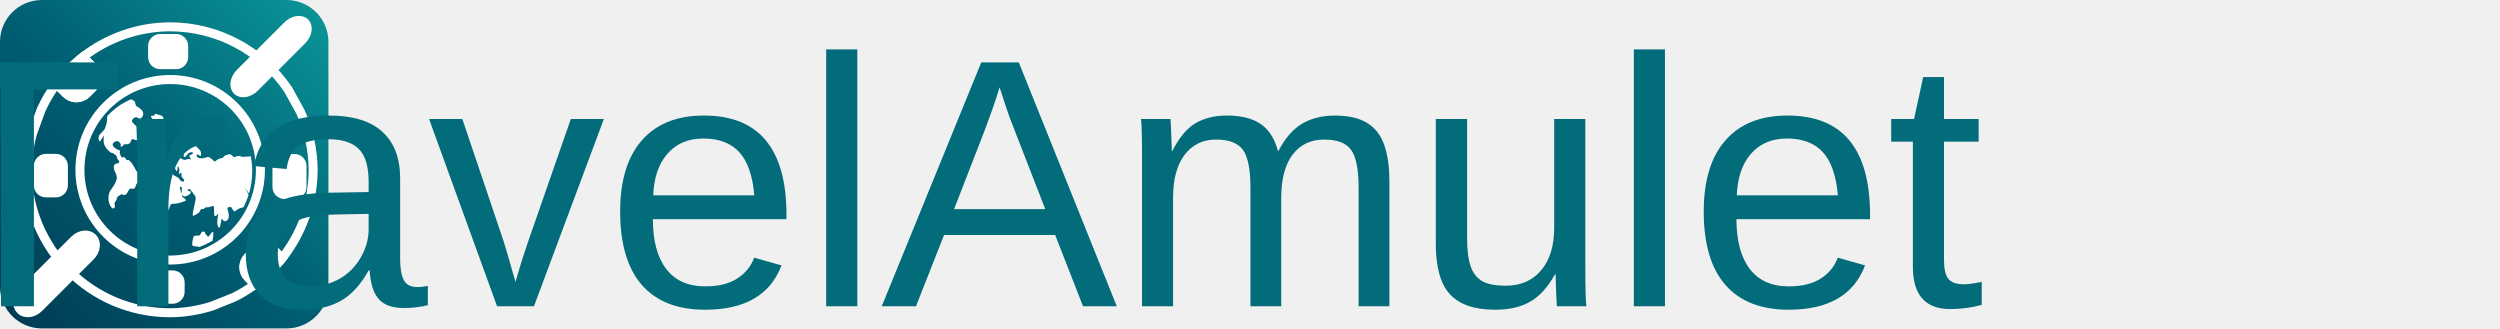
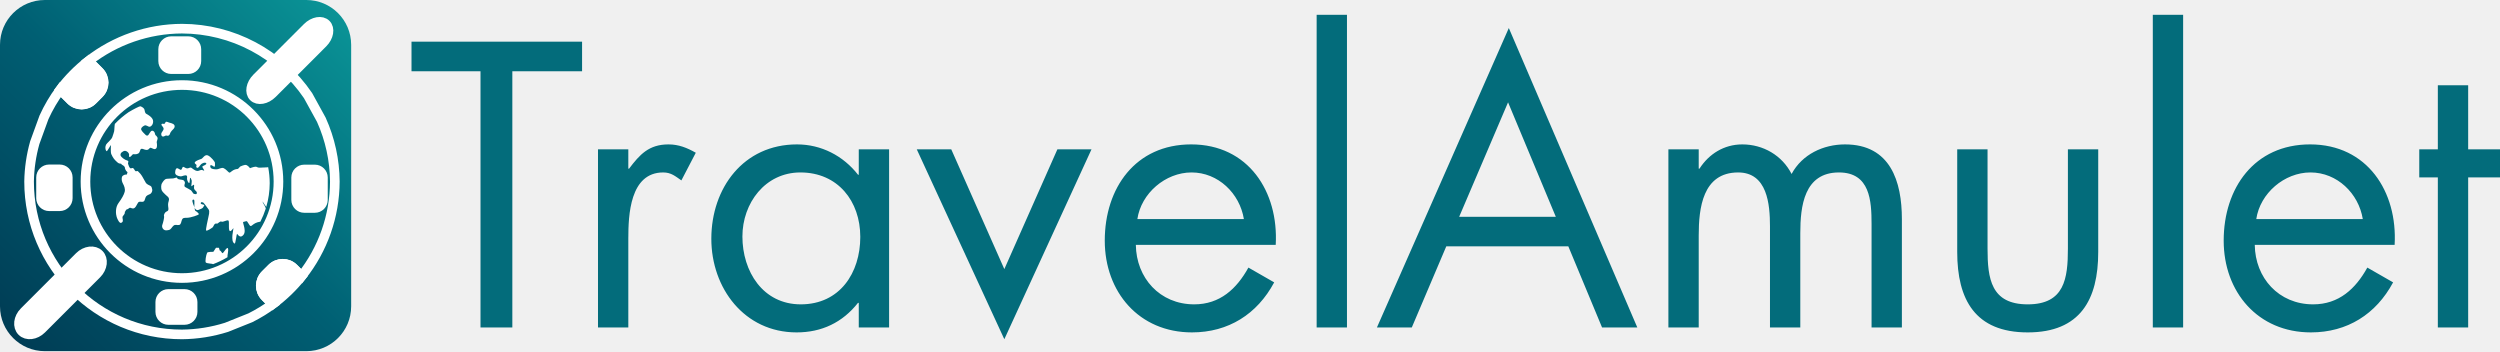
- <svg xmlns="http://www.w3.org/2000/svg" xmlns:xlink="http://www.w3.org/1999/xlink" width="713.947" height="93.791" viewBox="0 0 713.947 93.791" version="1.1" id="svg1" xml:space="preserve">
+ <svg xmlns="http://www.w3.org/2000/svg" xmlns:xlink="http://www.w3.org/1999/xlink" width="667.719" height="93.791" viewBox="0 0 667.719 93.791" version="1.1" id="svg1" xml:space="preserve">
  <defs id="defs1">
    <linearGradient id="linearGradient1">
      <stop style="stop-color:#003d55;stop-opacity:1;" offset="0" id="stop1" />
      <stop style="stop-color:#005f73;stop-opacity:1;" offset="0.5" id="stop3" />
      <stop style="stop-color:#0a9396;stop-opacity:1;" offset="1" id="stop2" />
    </linearGradient>
    <linearGradient xlink:href="#linearGradient1" id="linearGradient3" x1="32.583" y1="482.44" x2="479.859" y2="30.207" gradientUnits="userSpaceOnUse" />
  </defs>
  <g id="layer1" transform="translate(-109.1458,-337.1046)">
    <g id="layer1-5" transform="matrix(0.1930168,0,0,0.1930168,106.6288,334.5877)">
      <rect style="fill:url(#linearGradient3);fill-opacity:1;fill-rule:evenodd;stroke:none;stroke-width:1.665;stroke-linecap:butt;stroke-linejoin:miter;stroke-miterlimit:4;stroke-dasharray:none;stroke-opacity:0;paint-order:normal" id="rect60-5-9-1-1-92-8" width="485.92" height="485.92" x="13.04" y="13.04" ry="62.013" />
      <path id="path58-5-2-5-5-2-0" style="fill:none;fill-rule:evenodd;stroke:#ffffff;stroke-width:13.32;stroke-opacity:1" d="m 264.834,52.703 c -46.888,0.184 -92.386,15.94 -129.345,44.793 l 14.647,14.654 c 8.407,8.408 8.407,21.946 0,30.354 l -8.924,8.923 c -8.408,8.408 -21.94,8.408 -30.348,0 L 96.478,137.04 c -8.867,11.979 -16.442,24.861 -22.601,38.432 l -12.709,34.959 c -4.93,17.522 -7.577,35.608 -7.877,53.808 -0.001,116.832 94.71,211.544 211.542,211.542 20.897,-0.199 41.649,-3.493 61.58,-9.776 l 33.131,-13.275 c 10.804,-5.412 21.125,-11.74 30.849,-18.914 l -10.218,-10.218 c -8.408,-8.408 -8.408,-21.94 0,-30.348 l 8.924,-8.923 c 8.408,-8.408 21.946,-8.408 30.354,0 l 10.894,10.894 c 29.639,-37.241 45.854,-83.388 46.022,-130.984 -0.203,-29.48 -6.566,-58.592 -18.68,-85.469 L 439.277,145.3 C 399.991,87.519 334.706,52.865 264.834,52.703 Z m 0,78.015 c 73.74,0.002 133.518,59.78 133.52,133.52 0.002,73.743 -59.777,133.525 -133.52,133.527 -73.746,0.002 -133.529,-59.781 -133.527,-133.527 0.002,-73.743 59.784,-133.522 133.527,-133.52 z" />
      <g id="g35-4-6-9-9-4-5" style="fill:#ffffff;fill-opacity:1;stroke:#ffffff;stroke-opacity:1" transform="matrix(3.330044,0,0,3.330044,-1663.606,-1551.962)">
        <path d="m 528.547,507.201 4.32,4.32 c 2.525,2.525 6.588,2.525 9.113,0 l 2.68,-2.68 c 2.525,-2.525 2.525,-6.59 0,-9.115 l -4.398,-4.4 a 63.525,63.525 0 0 0 -11.715,11.875 z" style="fill:#ffffff;fill-opacity:1;fill-rule:evenodd;stroke:#ffffff;stroke-width:4;stroke-opacity:1" id="path29-7-6-7-8-7-6" />
        <path d="m 628.807,584.732 -3.271,-3.271 c -2.525,-2.525 -6.59,-2.525 -9.115,0 l -2.68,2.68 c -2.525,2.525 -2.525,6.588 0,9.113 l 3.068,3.068 a 63.525,63.525 0 0 0 11.998,-11.59 z" style="fill:#ffffff;fill-opacity:1;fill-rule:evenodd;stroke:#ffffff;stroke-width:4;stroke-opacity:1" id="path28-6-4-7-4-7-6" />
        <rect style="fill:#ffffff;fill-opacity:1;stroke:#ffffff;stroke-width:4;stroke-linecap:butt;stroke-linejoin:miter;stroke-miterlimit:4;stroke-dasharray:none;stroke-opacity:1;paint-order:normal" id="rect3-5-9-6-8-5-4" width="13.444" height="10.826" x="570.085" y="592.104" ry="3.355" />
        <rect style="fill:#ffffff;fill-opacity:1;stroke:#ffffff;stroke-width:4;stroke-linecap:butt;stroke-linejoin:miter;stroke-miterlimit:4;stroke-dasharray:none;stroke-opacity:1;paint-order:normal" id="rect3-9-6-5-7-1-4-0" width="13.815" height="11.632" x="571.28" y="487.062" ry="3.355" />
        <rect style="fill:#ffffff;fill-opacity:1;stroke:#ffffff;stroke-width:4;stroke-linecap:butt;stroke-linejoin:miter;stroke-miterlimit:4;stroke-dasharray:none;stroke-opacity:1;paint-order:normal" id="rect3-3-9-0-3-0-8-0" width="15.337" height="11.119" x="540.332" y="-531.659" ry="3.355" transform="rotate(90)" />
        <rect style="fill:#ffffff;fill-opacity:1;stroke:#ffffff;stroke-width:4;stroke-linecap:butt;stroke-linejoin:miter;stroke-miterlimit:4;stroke-dasharray:none;stroke-opacity:1;paint-order:normal" id="rect3-9-7-3-4-6-3-1-4" width="16" height="11.131" x="540.384" y="-637.679" ry="3.355" transform="rotate(90)" />
        <rect style="fill:#ffffff;fill-opacity:1;stroke:#ffffff;stroke-width:4;stroke-linecap:butt;stroke-linejoin:miter;stroke-miterlimit:4;stroke-dasharray:none;stroke-opacity:1;paint-order:normal" id="rect2-7-8-5-0-2-6" width="9.104" height="42.593" x="786.715" y="-112.38" ry="6.445" transform="rotate(45)" />
        <rect style="fill:#ffffff;fill-opacity:1;stroke:#ffffff;stroke-width:4;stroke-linecap:butt;stroke-linejoin:miter;stroke-miterlimit:4;stroke-dasharray:none;stroke-opacity:1;paint-order:normal" id="rect2-36-4-7-6-4-8-2" width="10.159" height="45.29" x="787.08" y="21.92" ry="6.445" transform="rotate(45)" />
      </g>
      <g id="g36-5-1-3-4-9-6" style="fill:#ffffff;fill-opacity:1;stroke:none;stroke-width:0.5;stroke-dasharray:none;stroke-opacity:0" transform="matrix(3.330044,0,0,3.330044,-1663.606,-1551.962)">
        <path style="fill:#ffffff;fill-opacity:1;fill-rule:nonzero;stroke:none;stroke-width:0.5;stroke-linecap:butt;stroke-linejoin:miter;stroke-miterlimit:4;stroke-dasharray:none;stroke-opacity:0;paint-order:normal" d="m 570.627,521.596 c 0.18,-0.439 0.848,-0.059 1.184,-0.182 0.337,-0.123 0.387,-0.859 0.714,-0.879 0.327,-0.02 0.843,0.195 1.172,0.343 0.328,0.147 1.812,0.313 2.232,1.062 0.42,0.749 -0.146,1.432 -0.532,1.79 -0.386,0.359 -0.714,0.741 -1.001,1.19 -0.287,0.449 -0.259,0.994 -0.759,1.325 -0.5,0.331 -0.893,-0.029 -1.244,0.043 -0.351,0.072 -0.799,0.54 -1.352,0.391 -0.553,-0.149 -0.607,-0.937 -0.494,-1.348 0.113,-0.41 0.869,-1.221 0.932,-1.738 0.063,-0.518 -0.421,-1.064 -0.73,-1.438 -0.31,-0.375 -0.122,-0.558 -0.122,-0.558 z" id="path4-2-7-9-4-36-7" />
        <path d="m 551.207,521.455 c -0.04,0.211 -0.078,0.464 -0.107,0.823 -0.182,2.256 -0.067,1.589 -0.181,2.256 -0.114,0.667 -0.461,1.377 -0.763,2.389 -0.302,1.012 -2.249,2.494 -2.572,3.117 -0.406,0.785 -0.475,1.976 0.139,2.709 0.359,0.428 1.867,-3.017 1.851,-2.362 -0.015,0.655 -0.133,2.959 0.124,3.539 0.828,1.86 1.393,2.41 2.482,3.415 1.089,1.004 1.578,0.389 1.72,0.779 0.141,0.39 0.881,0.502 1.268,1.027 0.386,0.526 0.079,0.546 0.426,1.259 0.347,0.713 0.349,0.579 0.653,0.883 0.304,0.304 0.28,0.232 0.021,0.927 -0.259,0.695 -0.426,0.088 -0.975,0.364 -0.548,0.276 -1.067,0.381 -1.183,1.16 -0.115,0.779 -0.02,1.661 0.473,2.537 0.492,0.877 1.03,2.194 0.719,3.402 -0.311,1.208 -1.189,2.778 -2.594,4.695 -1.404,1.916 -1.08,4.673 -0.736,5.742 0.344,1.068 1.213,2.835 1.942,2.426 0.729,-0.409 0.741,-0.668 0.484,-2.032 -0.13,-0.692 0.356,-0.837 0.777,-1.572 0.421,-0.735 -0.026,-0.767 0.315,-1.09 0.341,-0.323 0.224,-0.766 0.735,-0.873 0.51,-0.106 0.668,-0.398 1.112,-0.64 0.444,-0.242 1.301,0.704 2.147,-0.032 0.846,-0.735 1.171,-2.318 1.827,-2.473 0.655,-0.155 1.389,0.189 1.919,-0.177 0.529,-0.366 0.519,-1.474 0.994,-2.092 0.475,-0.617 1.503,-0.793 1.876,-1.127 0.373,-0.334 0.792,-1.062 0.65,-1.712 -0.142,-0.649 -0.247,-1.275 -0.72,-1.509 -0.473,-0.234 -1.625,-0.704 -1.955,-1.309 -0.331,-0.605 -0.851,-1.518 -1.376,-2.447 -0.525,-0.929 -1.251,-1.794 -1.827,-2.272 -0.576,-0.477 -0.687,0.233 -1.128,-0.157 -0.442,-0.39 -0.523,-1.142 -1.183,-1.272 -0.463,0.097 -0.849,0.4 -1.183,-0.157 -0.179,-0.299 -0.306,-0.438 -0.363,-0.697 -0.057,-0.26 -0.212,-0.504 -0.325,-0.897 -0.113,-0.394 0.502,-1.093 -0.18,-1.277 -1.355,-0.367 -2.642,-1.504 -2.867,-2.032 -0.225,-0.528 -0.085,-1.293 1.115,-1.89 1.2,-0.597 2.253,0.694 2.362,1.192 0.109,0.498 -0.272,1.171 0.274,1.174 0.545,0.003 1.039,-1.053 1.39,-1.126 0.351,-0.073 1.067,0.211 2.034,-0.231 0.968,-0.442 0.73,-1.64 1.298,-1.949 0.568,-0.309 1.377,0.403 2.285,0.403 0.908,10e-5 0.944,-0.554 1.333,-0.756 0.389,-0.202 0.286,-0.27 0.962,0.071 0.676,0.342 1.26,0.574 1.73,0.016 0.47,-0.558 0.293,-1.995 0.19,-2.464 -0.103,-0.469 0.602,-1.427 0.284,-2.076 -0.318,-0.649 -0.849,-0.986 -0.849,-0.986 10e-6,0 -0.202,-0.62 -0.253,-0.851 -0.051,-0.232 -0.377,-0.963 -1.126,-0.939 -0.748,0.024 -1.286,1.864 -1.854,2.013 -0.569,0.149 -0.973,-0.448 -1.159,-0.62 -0.187,-0.172 -1.12,-1.037 -1.445,-1.714 -0.325,-0.678 0.421,-1.441 1.285,-1.832 0.864,-0.391 1.532,0.665 2.295,0.479 0.763,-0.186 1.554,-1.367 1.27,-2.665 -0.284,-1.297 -2.144,-2.338 -2.8,-2.703 -0.656,-0.365 -0.567,-1.41 -0.833,-1.967 -0.266,-0.558 -1.355,-1.14 -1.677,-1.153 -0.284,-0.011 -2.588,1.098 -4.875,2.485 a 37.162,36.274 0 0 0 -5.675,4.848 z" style="fill:#ffffff;fill-opacity:1;fill-rule:evenodd;stroke:none;stroke-width:0.5;stroke-dasharray:none;stroke-opacity:0" id="path12-5-2-4-4-8-5" />
        <path d="m 614.923,539.43 c -0.179,0.029 -0.371,0.068 -0.511,0.073 -0.885,0.034 -1.964,0.082 -3.008,0.134 -1.044,0.052 -1.026,-0.444 -1.775,-0.403 -0.749,0.041 -2.264,0.619 -2.264,0.619 0,0 -0.598,-0.894 -1.407,-1.273 -0.808,-0.379 -2.448,0.557 -2.58,0.557 -0.132,0 -0.83,0.953 -1.054,1.014 -0.223,0.062 -0.972,0.018 -1.923,0.554 -0.951,0.536 -1.3,1.214 -1.745,0.924 -0.445,-0.289 -1.272,-1.341 -2.2,-1.776 -0.927,-0.435 -2.022,0.48 -3.036,0.48 -1.014,0 -1.634,-0.148 -2.128,-0.416 -0.495,-0.268 -0.621,-1.302 -0.167,-1.339 0.454,-0.037 1.135,0.688 1.465,0.676 0.33,-0.012 0.252,-1.397 0.198,-1.757 -0.054,-0.36 -1.589,-2.347 -2.879,-2.942 -1.29,-0.594 -2.152,1.238 -2.725,1.419 -0.574,0.18 -2.287,0.749 -2.699,1.392 -0.412,0.642 0.736,0.824 0.682,1.32 -0.054,0.496 -0.389,0.728 0.25,0.996 0.639,0.268 1.126,-1.214 1.996,-1.742 0.87,-0.528 1.794,-0.493 1.811,0.016 0.017,0.508 -1.413,0.906 -1.629,1.174 -0.216,0.269 0.836,1.451 0.733,1.699 -0.102,0.247 -0.61,-0.41 -1.395,-0.206 -0.784,0.204 -1.253,0.643 -2.188,0.197 -0.935,-0.446 -1.154,-0.782 -1.714,-1.123 -0.56,-0.341 -1.109,0.282 -1.824,0.246 -0.715,-0.036 -1.525,-0.962 -1.816,-0.527 -0.291,0.435 -0.325,0.925 -0.643,1.096 -0.318,0.171 -1.281,-0.712 -1.679,-0.661 -0.398,0.05 -0.705,0.502 -0.799,1.72 -0.094,1.218 1.258,1.527 2.055,1.653 0.797,0.126 1.111,-0.287 2.111,-0.39 0.999,-0.103 0.83,0.655 0.768,1.32 -0.062,0.665 0.612,1.998 0.912,1.857 0.3,-0.141 0.206,-2.148 0.438,-2.163 0.232,-0.015 0.311,0.523 0.542,0.976 0.231,0.453 -0.207,2.474 -0.082,2.537 0.125,0.063 0.794,-0.634 1.02,-0.634 0.226,0 0.092,0.884 0.066,1.243 -0.026,0.359 0.187,0.876 0.748,1.333 0.561,0.456 0.482,0.838 0.354,1.176 -0.128,0.338 -0.97,0.057 -1.188,0.023 -0.218,-0.034 -0.857,-1.198 -1.164,-1.459 -0.306,-0.261 -1.676,-0.922 -2.351,-1.322 -0.674,-0.4 -0.285,-1.16 -0.193,-1.542 0.092,-0.382 -0.081,-0.89 -0.446,-1.229 -0.366,-0.339 -1.705,-0.343 -2.197,-0.524 -0.31,-0.114 -0.668,-0.532 -0.814,-0.734 -0.05,0.021 -0.723,0.306 -1.339,0.407 -0.639,0.105 -1.634,0.016 -2.733,0.161 -1.099,0.145 -1.675,1.443 -2.007,1.884 -0.331,0.441 -0.48,2.065 -0.025,2.99 0.455,0.926 2.342,2.409 2.575,2.685 0.233,0.276 0.607,0.761 0.265,1.747 -0.342,0.986 -0.292,1.66 -0.13,2.845 0.162,1.185 -0.4,1.269 -0.924,1.537 -0.523,0.268 -1.07,1.272 -0.881,1.813 0.189,0.541 -0.428,2.911 -0.682,3.54 -0.254,0.629 -0.137,1.388 0.441,1.947 0.577,0.559 1.254,0.5 2.235,0.286 0.982,-0.215 1.216,-1.221 1.998,-1.834 0.781,-0.614 1.487,-0.048 2.318,-0.259 0.831,-0.21 0.825,-1.486 1.161,-2.193 0.336,-0.707 0.645,-0.786 2.09,-0.786 1.445,10e-6 4.939,-1.154 4.913,-1.51 -0.026,-0.356 -0.9,-1.085 -1.355,-1.312 -0.455,-0.226 -0.289,-1.244 -0.479,-1.537 -0.19,-0.293 -0.998,-2.438 -0.836,-2.885 0.163,-0.447 0.527,-0.349 0.727,-0.149 0.201,0.201 -0.006,2.565 0.108,3.033 0.118,0.488 0.764,1.4 1.595,1.11 2.311,-0.806 1.941,-1.072 2.523,-1.987 0.13,-0.205 -1.109,-0.271 -1.562,-0.671 -0.452,-0.401 0.407,0.24 0.158,-0.239 -0.248,-0.478 0.432,-0.331 0.804,-0.25 0.372,0.081 1.718,2.088 2.355,2.917 0.637,0.829 -0.037,2.853 -0.072,3.163 -0.077,0.691 -1.318,5.424 -0.897,5.64 0.42,0.217 2.336,-1.071 2.695,-1.376 0.359,-0.305 0.593,-1.883 1.764,-1.516 0.331,0.104 1.28,-1.178 1.878,-0.84 0.598,0.338 2.163,-0.772 2.829,-0.476 0.666,0.296 -0.305,4.765 0.941,4.398 0.502,-0.148 0.986,-1.13 1.215,-1.174 0.115,-0.022 -1.431,5.443 0.43,6.373 0.511,0.255 0.796,-4.434 1.124,-3.975 0.657,0.919 1.303,1.233 1.805,0.986 2.772,-1.367 0.134,-5.847 0.71,-5.992 2.123,-0.536 1.167,-0.604 2.632,1.366 0.858,1.153 1.016,-1.011 4.47,-1.487 a 37.162,36.274 0 0 0 2.236,-5.423 c -0.153,-1.046 -1.082,-1.933 -1.319,-2.806 -0.144,-0.532 0.63,0.976 1.537,2.083 a 37.162,36.274 0 0 0 1.423,-9.851 37.162,36.274 0 0 0 -0.641,-6.649 z" style="fill:#ffffff;fill-opacity:1;stroke:none;stroke-width:0.5;stroke-dasharray:none;stroke-opacity:0" id="path13-4-7-8-7-0-6" />
        <path d="m 598.013,576.85 c -0.134,-0.665 0.573,-3.014 0.18,-3.715 -0.42,-0.749 -1.927,2.185 -2.255,2.037 -0.328,-0.147 -0.67,-1.076 -0.997,-1.056 -0.327,0.02 -0.298,-1.328 -0.635,-1.204 -0.337,0.123 -0.925,-0.216 -1.184,0.183 l -0.979,1.506 c 0,0 -2.38,-0.045 -2.583,0.393 -0.466,1.004 -0.894,3.634 -0.55,4.033 0.434,0.505 2.733,0.411 2.992,0.717 a 37.162,36.274 0 0 0 6.013,-2.895 z" style="fill:#ffffff;fill-opacity:1;stroke:none;stroke-width:0.5;stroke-dasharray:none;stroke-opacity:0" id="path14-7-2-1-6-2-9" />
      </g>
    </g>
-     <text xml:space="preserve" style="font-weight:500;font-stretch:condensed;font-size:101.236px;font-family:Futura,Trebuchet MS,Arial,sans-serif;-inkscape-font-specification:'Futura Medium Condensed';text-align:end;text-anchor:end;fill:#036c7b;fill-opacity:1;fill-rule:evenodd;stroke-width:0.319;stroke-opacity:0" x="816.46" y="424.569" id="text1">
-       <tspan id="tspan1" x="816.46" y="424.569" style="fill:#036c7b;fill-opacity:1;stroke-width:0.319">TravelAmulet</tspan>
-     </text>
+     <path d="m 245.984,356.133 h 18.627 v -7.896 h -45.556 v 7.896 h 18.425 v 68.436 h 8.504 z m 30.978,20.855 h -8.099 v 47.581 h 8.099 v -23.79 c 0,-6.175 0.405,-17.615 9.314,-17.615 2.126,0 3.24,1.012 4.859,2.126 l 3.847,-7.39 c -2.328,-1.316 -4.556,-2.227 -7.289,-2.227 -5.264,0 -7.694,2.733 -10.529,6.479 h -0.202 z m 45.961,6.175 c 10.022,0 15.995,7.694 15.995,17.21 0,9.617 -5.467,18.02 -15.894,18.02 -10.124,0 -15.59,-8.808 -15.59,-18.121 0,-8.909 6.074,-17.109 15.489,-17.109 z m 23.689,-6.175 h -8.099 v 6.783 h -0.202 c -3.948,-5.062 -9.82,-8.099 -16.299,-8.099 -14.274,0 -22.879,11.642 -22.879,25.208 0,13.161 8.808,25.005 22.778,25.005 6.682,0 12.25,-2.632 16.4,-7.896 h 0.202 v 6.58 h 8.099 z m 16.603,0 h -9.212 l 23.386,50.719 23.284,-50.719 h -9.111 l -14.173,31.991 z m 86.658,25.511 c 0.81,-14.173 -7.289,-26.828 -22.576,-26.828 -14.882,0 -23.082,11.642 -23.082,25.714 0,13.667 9.111,24.499 23.284,24.499 9.719,0 17.413,-4.859 21.968,-13.363 l -6.884,-3.948 c -3.138,5.669 -7.593,9.82 -14.477,9.82 -9.212,0 -15.489,-7.087 -15.59,-15.894 z m -36.951,-6.884 c 1.012,-6.884 7.491,-12.452 14.477,-12.452 7.087,0 12.857,5.568 13.971,12.452 z m 55.983,-54.566 h -8.099 v 83.52 h 8.099 z m 59.122,61.855 9.01,21.665 h 9.415 l -34.319,-79.976 -35.23,79.976 h 9.314 l 9.212,-21.665 z m -3.341,-7.896 h -25.815 l 13.059,-30.573 z m 38.166,-18.02 h -8.099 v 47.581 h 8.099 v -24.6 c 0,-7.188 1.012,-16.805 10.529,-16.805 7.795,0 8.504,8.504 8.504,14.376 v 27.03 h 8.099 v -25.208 c 0,-7.188 1.012,-16.198 10.326,-16.198 8.301,0 8.706,7.593 8.706,13.768 v 27.637 h 8.099 v -28.953 c 0,-10.022 -3.037,-19.943 -15.185,-19.943 -5.77,0 -11.44,2.632 -14.274,7.896 -2.531,-4.961 -7.593,-7.896 -13.161,-7.896 -4.859,0 -8.909,2.531 -11.44,6.479 h -0.202 z m 77.142,0 h -8.099 v 27.435 c 0,12.655 4.758,21.462 18.83,21.462 14.072,0 18.83,-8.808 18.83,-21.462 v -27.435 h -8.099 v 26.524 c 0,7.998 -0.911,14.882 -10.731,14.882 -9.82,0 -10.731,-6.884 -10.731,-14.882 z m 52.238,-35.939 h -8.099 v 83.52 h 8.099 z m 56.49,61.45 c 0.81,-14.173 -7.289,-26.828 -22.576,-26.828 -14.882,0 -23.082,11.642 -23.082,25.714 0,13.667 9.111,24.499 23.284,24.499 9.719,0 17.413,-4.859 21.968,-13.363 l -6.884,-3.948 c -3.138,5.669 -7.593,9.82 -14.477,9.82 -9.212,0 -15.489,-7.087 -15.59,-15.894 z m -36.951,-6.884 c 1.012,-6.884 7.491,-12.452 14.477,-12.452 7.087,0 12.857,5.568 13.971,12.452 z m 56.591,-11.136 h 8.504 v -7.491 h -8.504 V 359.879 h -8.099 v 17.109 h -4.961 v 7.491 h 4.961 v 40.089 h 8.099 z" id="text1" style="font-weight:500;font-stretch:condensed;font-size:101.236px;font-family:Futura;-inkscape-font-specification:'Futura Medium Condensed';text-align:end;text-anchor:end;fill:#036c7b;fill-rule:evenodd;stroke-width:0.319;stroke-opacity:0" aria-label="TravelAmulet" />
  </g>
</svg>
